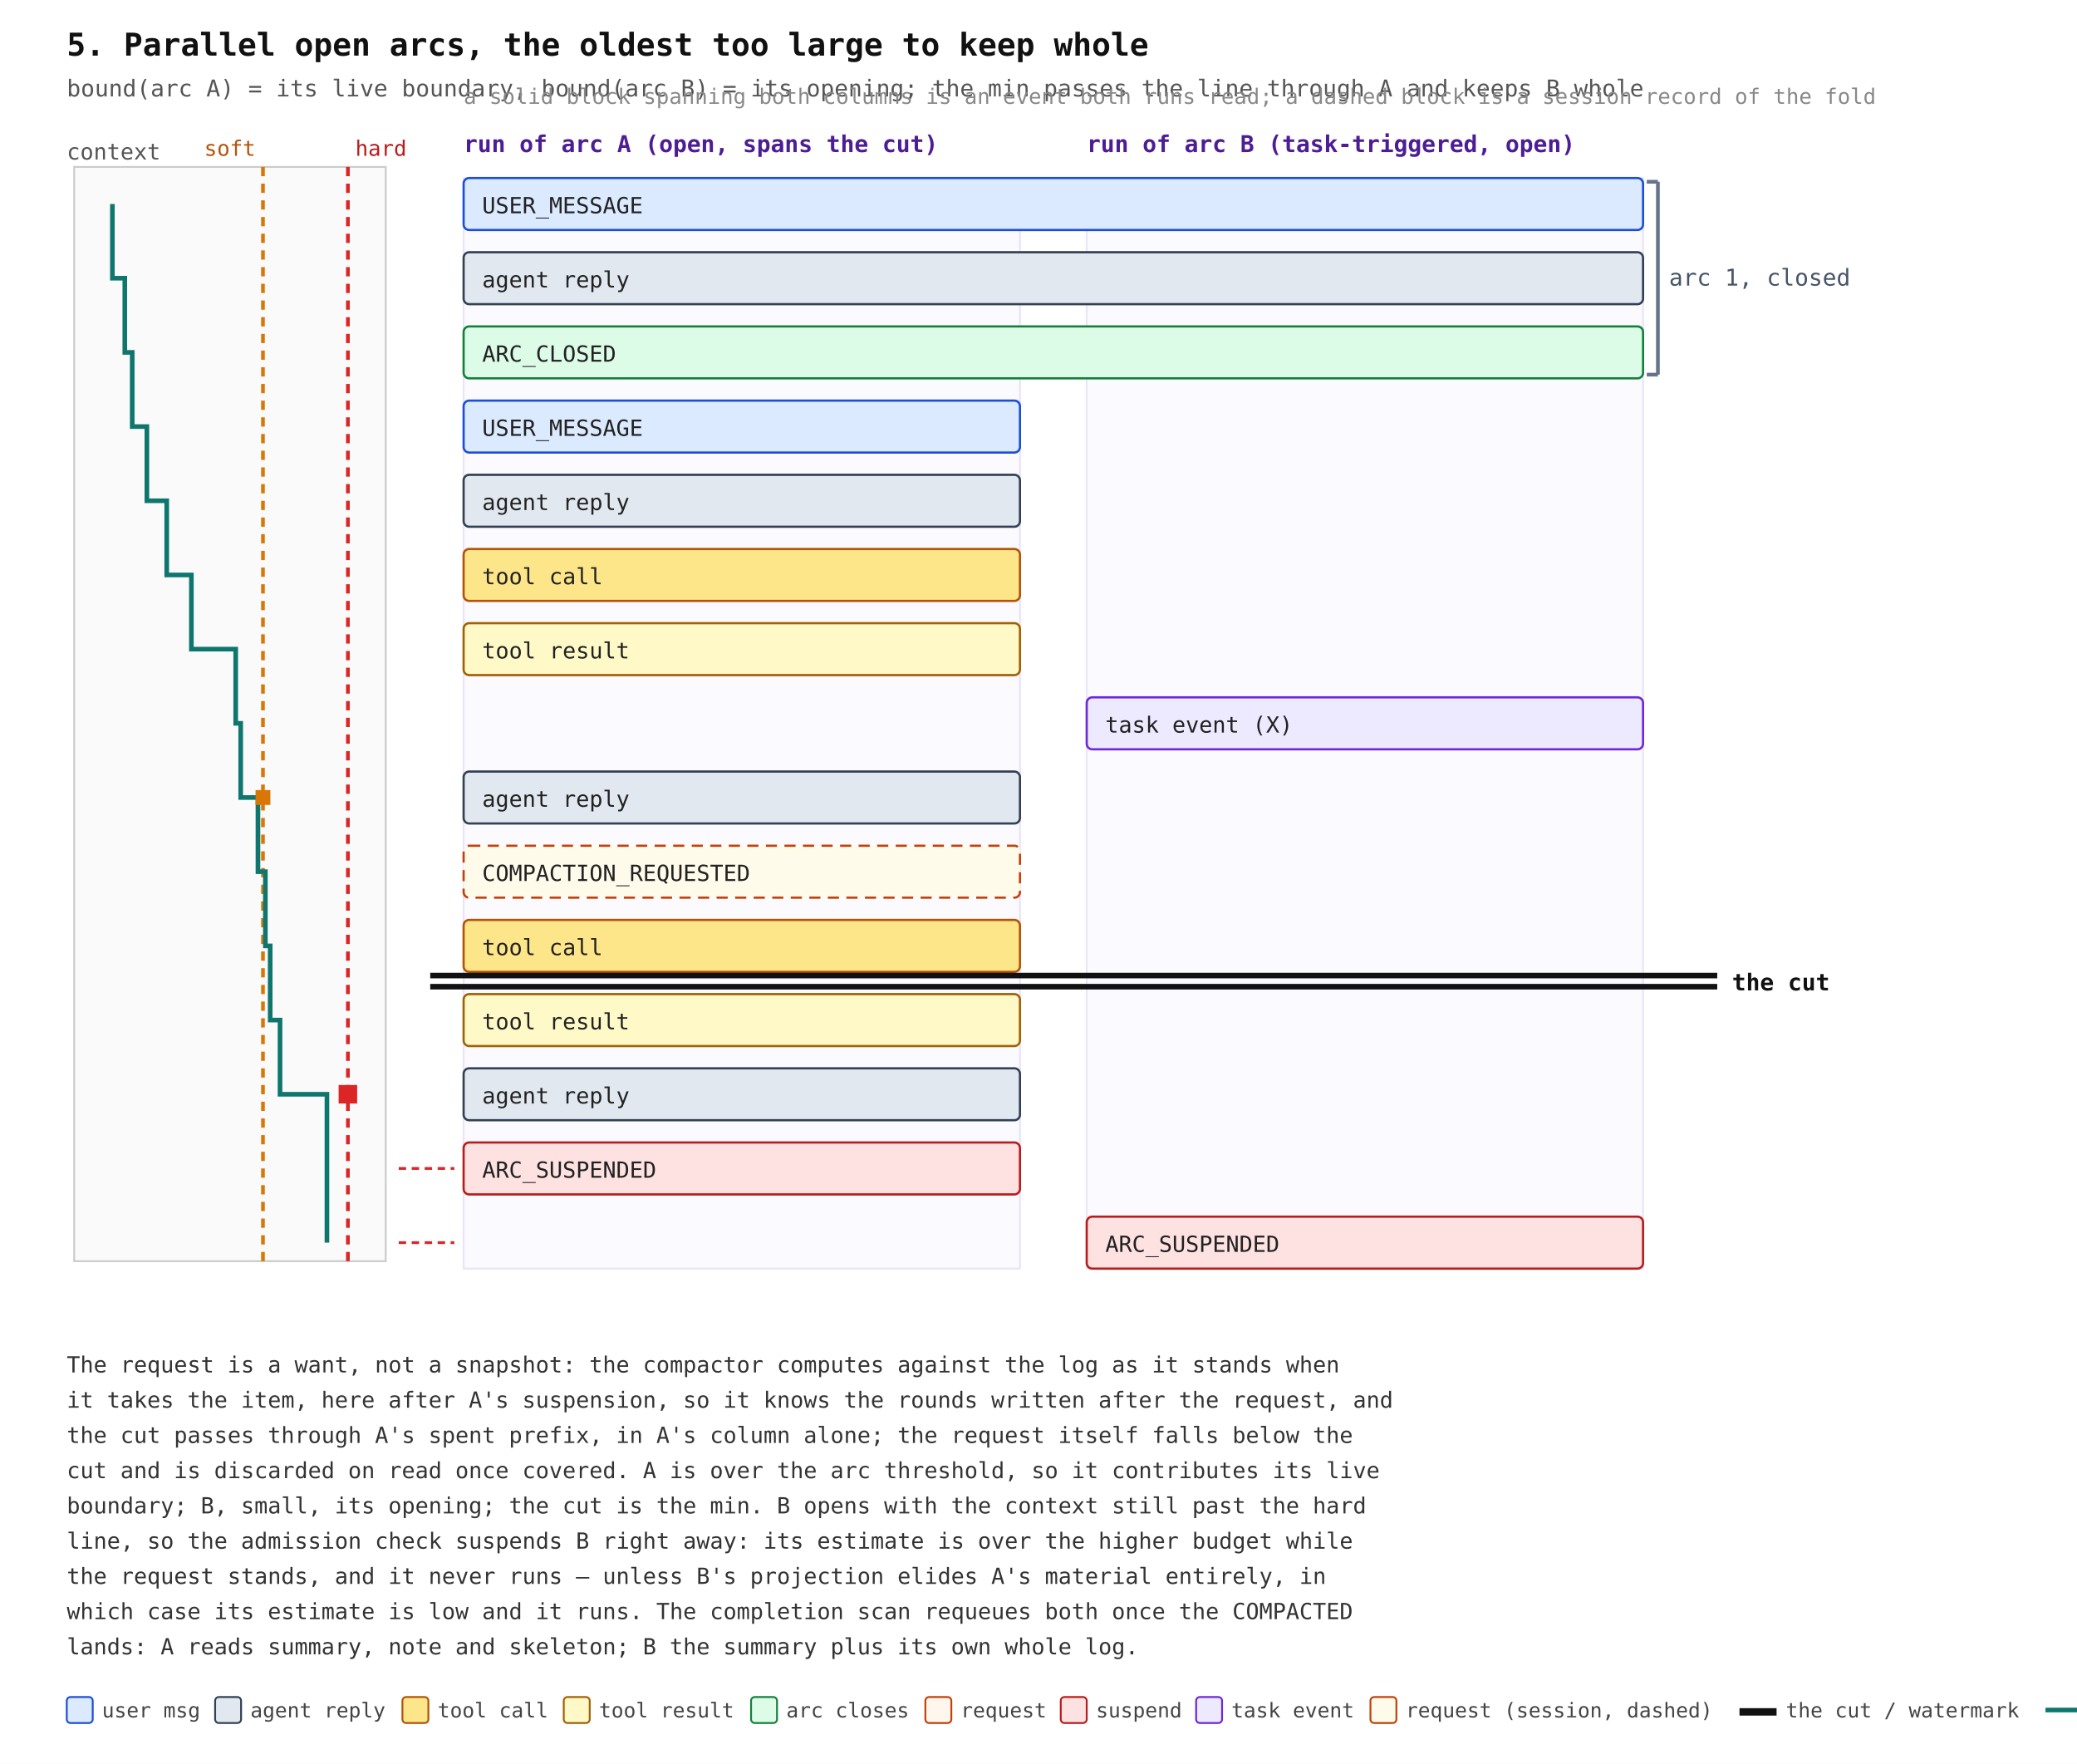
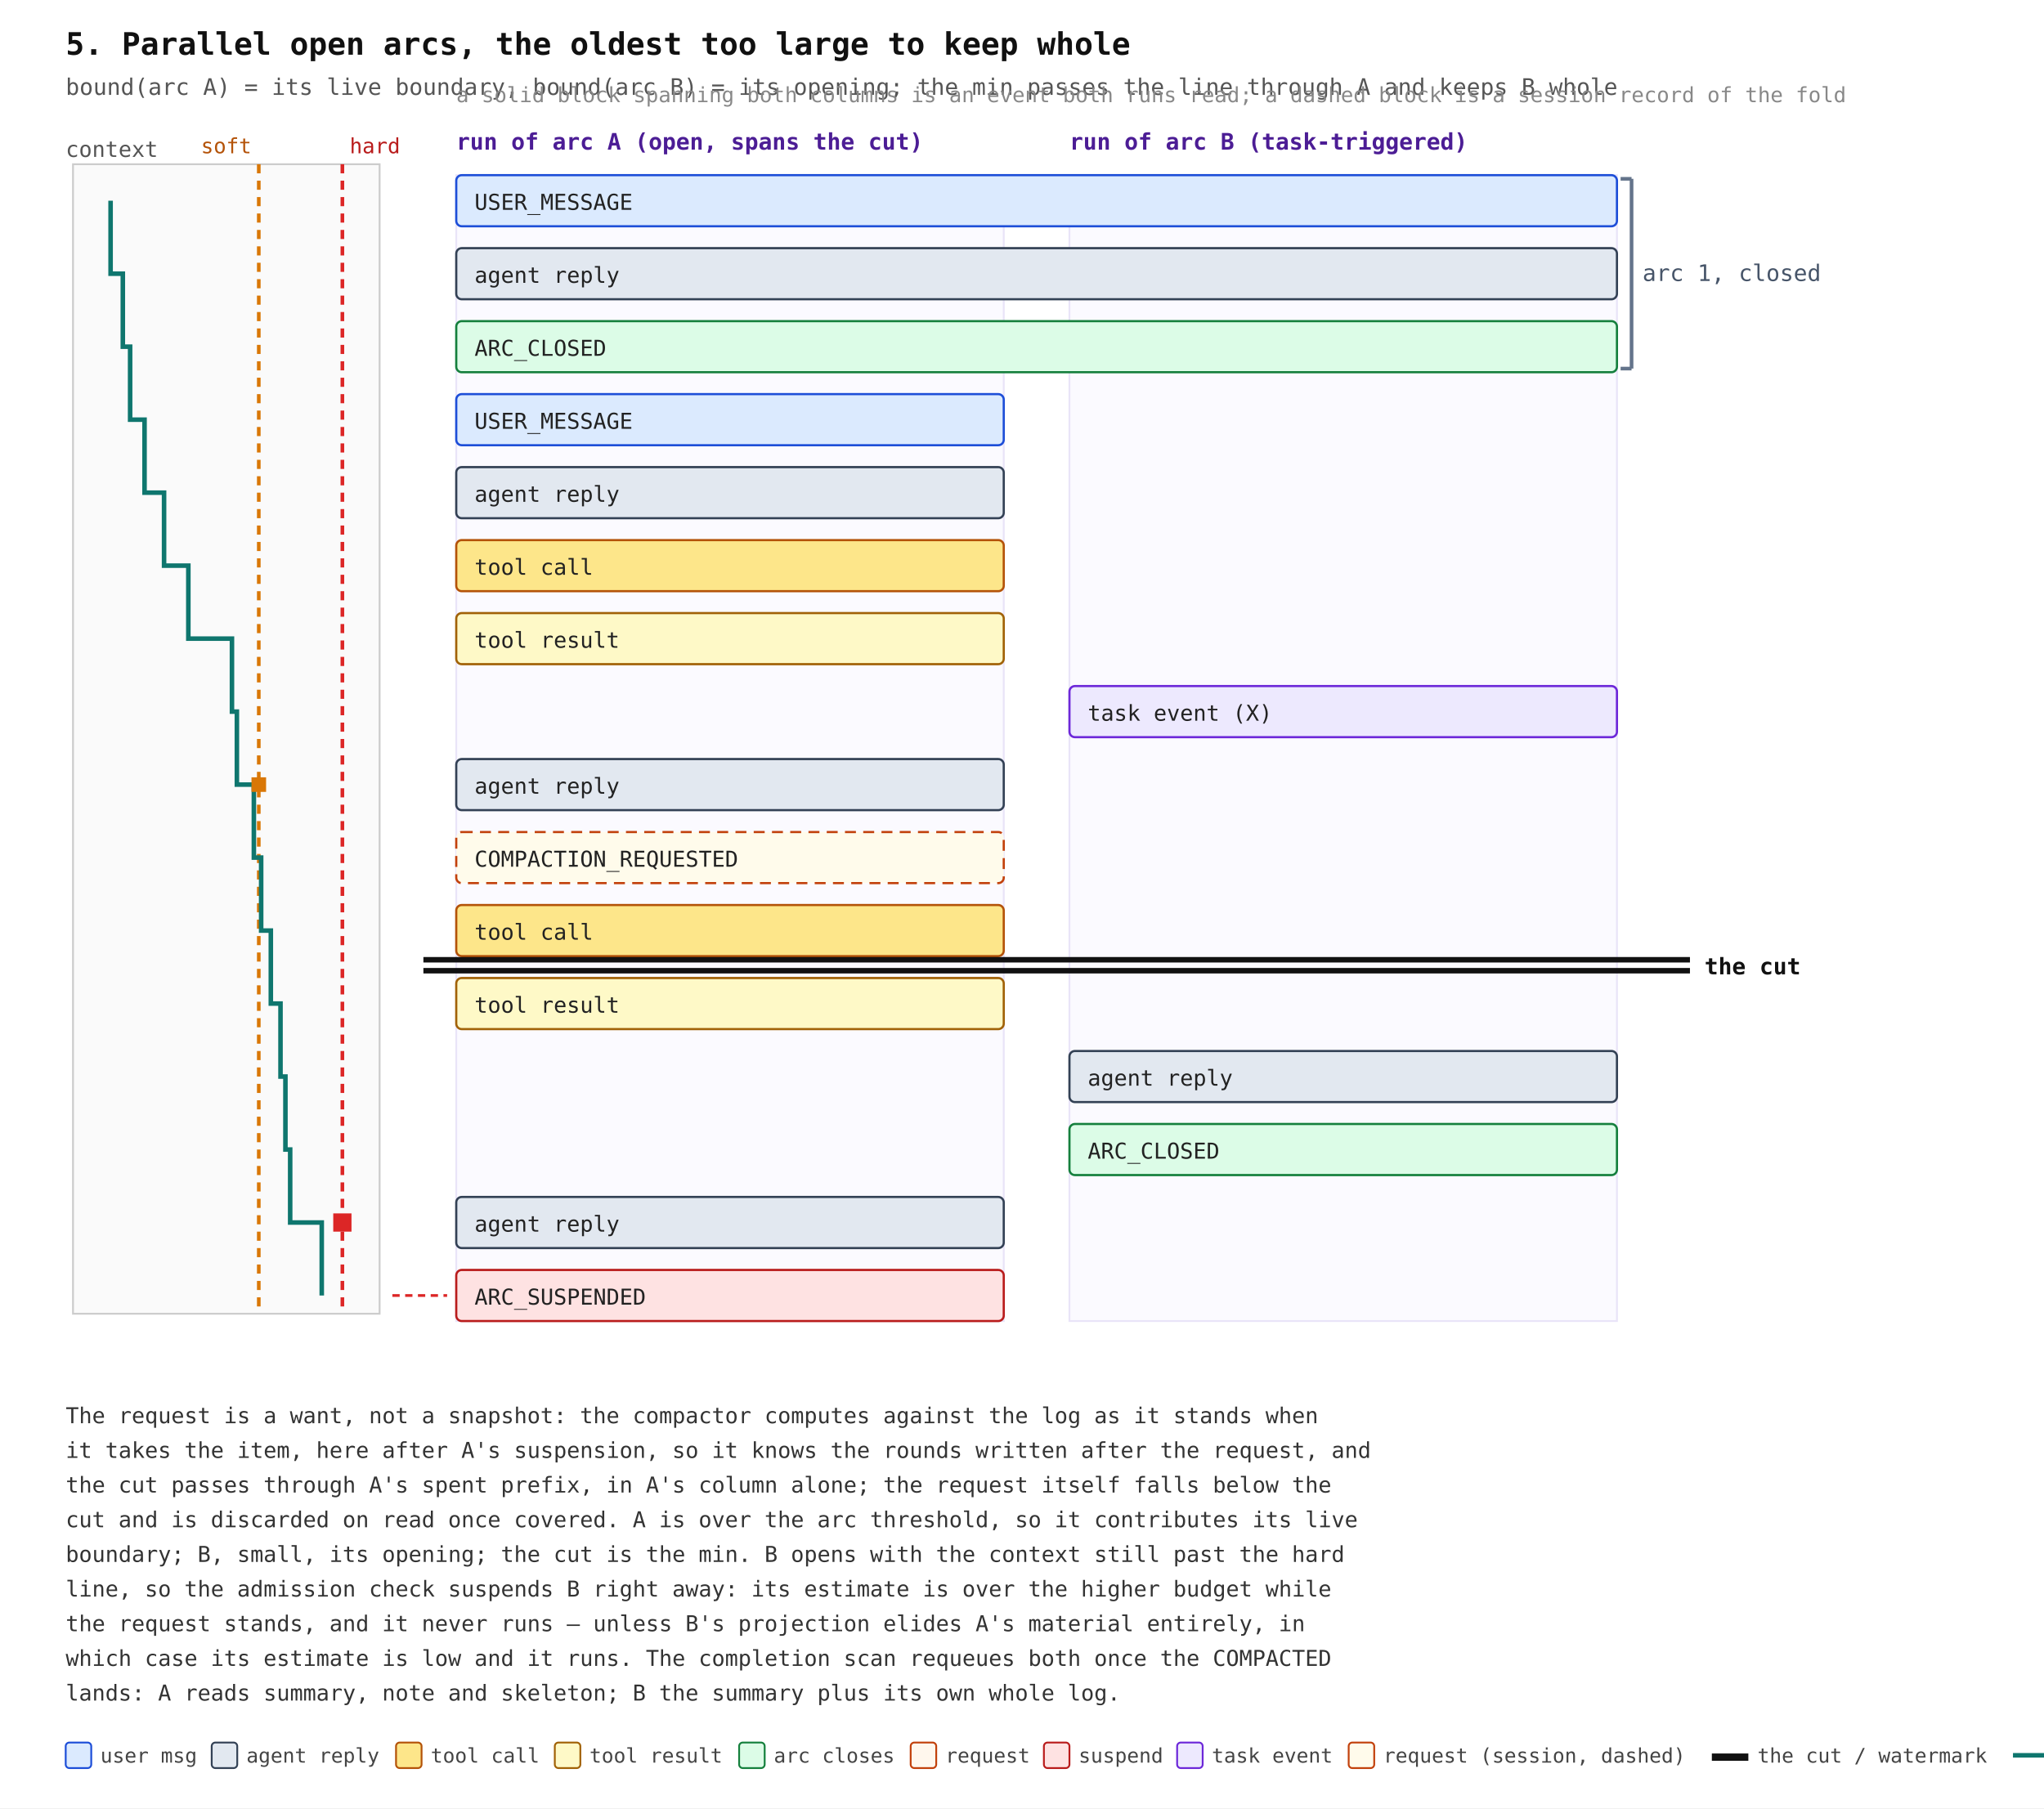
- <svg xmlns="http://www.w3.org/2000/svg" viewBox="0 0 1120 951" width="1120" font-family="ui-monospace, Menlo, Consolas, monospace">
+ <svg xmlns="http://www.w3.org/2000/svg" viewBox="0 0 1120 991" width="1120" font-family="ui-monospace, Menlo, Consolas, monospace">
  <rect width="100%" height="100%" fill="white" />
  <text x="36" y="30" font-size="17" font-weight="bold" fill="#111">5. Parallel open arcs, the oldest too large to keep whole</text>
  <text x="36" y="52" font-size="12.5" fill="#555">bound(arc A) = its live boundary, bound(arc B) = its opening; the min passes the line through A and keeps B whole</text>
  <text x="250" y="56" font-size="11.5" fill="#888">a solid block spanning both columns is an event both runs read; a dashed block is a session record of the fold</text>
  <text x="250" y="82" font-size="12.5" font-weight="bold" fill="#4c1d95">run of arc A (open, spans the cut)</text>
-   <rect x="250" y="96" width="300" height="588" fill="#fbfaff" stroke="#e9e4f8" />
-   <text x="586" y="82" font-size="12.5" font-weight="bold" fill="#4c1d95">run of arc B (task-triggered, open)</text>
-   <rect x="586" y="96" width="300" height="588" fill="#fbfaff" stroke="#e9e4f8" />
+   <rect x="250" y="96" width="300" height="628" fill="#fbfaff" stroke="#e9e4f8" />
+   <text x="586" y="82" font-size="12.5" font-weight="bold" fill="#4c1d95">run of arc B (task-triggered)</text>
+   <rect x="586" y="96" width="300" height="628" fill="#fbfaff" stroke="#e9e4f8" />
  <text x="36" y="86" font-size="12" fill="#555">context</text>
-   <rect x="40" y="90" width="168" height="590" fill="#fafafa" stroke="#ccc" />
-   <line x1="141.8" y1="90" x2="141.8" y2="680" stroke="#d97706" stroke-width="2" stroke-dasharray="5,4" />
-   <line x1="187.6" y1="90" x2="187.6" y2="680" stroke="#dc2626" stroke-width="2" stroke-dasharray="5,4" />
+   <rect x="40" y="90" width="168" height="630" fill="#fafafa" stroke="#ccc" />
+   <line x1="141.8" y1="90" x2="141.8" y2="720" stroke="#d97706" stroke-width="2" stroke-dasharray="5,4" />
+   <line x1="187.6" y1="90" x2="187.6" y2="720" stroke="#dc2626" stroke-width="2" stroke-dasharray="5,4" />
  <text x="137.8" y="84" font-size="11.5" fill="#b45309" text-anchor="end">soft</text>
  <text x="191.6" y="84" font-size="11.5" fill="#b91c1c">hard</text>
-   <polyline points="60.6,110.0 60.6,150.0 67.3,150.0 67.3,190.0 71.3,190.0 71.3,230.0 79.2,230.0 79.2,270.0 89.9,270.0 89.9,310.0 103.2,310.0 103.2,350.0 127.1,350.0 127.1,390.0 129.8,390.0 129.8,430.0 139.1,430.0 139.1,470.0 143.1,470.0 143.1,510.0 145.7,510.0 145.7,550.0 151.0,550.0 151.0,590.0 176.3,590.0 176.3,630.0 176.3,630.0 176.3,670.0 176.3,670.0" fill="none" stroke="#0f766e" stroke-width="2.5" />
+   <polyline points="60.6,110.0 60.6,150.0 67.3,150.0 67.3,190.0 71.3,190.0 71.3,230.0 79.2,230.0 79.2,270.0 89.9,270.0 89.9,310.0 103.2,310.0 103.2,350.0 127.1,350.0 127.1,390.0 129.8,390.0 129.8,430.0 139.1,430.0 139.1,470.0 143.1,470.0 143.1,510.0 148.4,510.0 148.4,550.0 153.7,550.0 153.7,590.0 156.4,590.0 156.4,630.0 159.0,630.0 159.0,670.0 176.3,670.0 176.3,710.0 176.3,710.0" fill="none" stroke="#0f766e" stroke-width="2.5" />
  <rect x="137.8" y="426.0" width="8" height="8" fill="#d97706" />
-   <rect x="182.6" y="585.0" width="10" height="10" fill="#dc2626" />
+   <rect x="182.6" y="665.0" width="10" height="10" fill="#dc2626" />
  <rect x="250" y="96" width="636" height="28" rx="3" fill="#dbeafe" stroke="#1d4ed8" stroke-width="1.2" />
  <text x="260" y="115" font-size="12" fill="#222">USER_MESSAGE</text>
  <rect x="250" y="136" width="636" height="28" rx="3" fill="#e2e8f0" stroke="#334155" stroke-width="1.2" />
  <text x="260" y="155" font-size="12" fill="#222">agent reply</text>
  <rect x="250" y="176" width="636" height="28" rx="3" fill="#dcfce7" stroke="#15803d" stroke-width="1.2" />
  <text x="260" y="195" font-size="12" fill="#222">ARC_CLOSED</text>
  <rect x="250" y="216" width="300" height="28" rx="3" fill="#dbeafe" stroke="#1d4ed8" stroke-width="1.2" />
  <text x="260" y="235" font-size="12" fill="#222">USER_MESSAGE</text>
  <rect x="250" y="256" width="300" height="28" rx="3" fill="#e2e8f0" stroke="#334155" stroke-width="1.2" />
  <text x="260" y="275" font-size="12" fill="#222">agent reply</text>
  <rect x="250" y="296" width="300" height="28" rx="3" fill="#fde68a" stroke="#b45309" stroke-width="1.2" />
  <text x="260" y="315" font-size="12" fill="#222">tool call</text>
  <rect x="250" y="336" width="300" height="28" rx="3" fill="#fef9c7" stroke="#a16207" stroke-width="1.2" />
  <text x="260" y="355" font-size="12" fill="#222">tool result</text>
  <rect x="586" y="376" width="300" height="28" rx="3" fill="#ede9fe" stroke="#6d28d9" stroke-width="1.2" />
  <text x="596" y="395" font-size="12" fill="#222">task event (X)</text>
  <rect x="250" y="416" width="300" height="28" rx="3" fill="#e2e8f0" stroke="#334155" stroke-width="1.2" />
  <text x="260" y="435" font-size="12" fill="#222">agent reply</text>
  <rect x="250" y="456" width="300" height="28" rx="3" fill="#fffbeb" stroke="#c2410c" stroke-width="1.2" stroke-dasharray="6,4" />
  <text x="260" y="475" font-size="12" fill="#222">COMPACTION_REQUESTED</text>
  <rect x="250" y="496" width="300" height="28" rx="3" fill="#fde68a" stroke="#b45309" stroke-width="1.2" />
  <text x="260" y="515" font-size="12" fill="#222">tool call</text>
  <rect x="250" y="536" width="300" height="28" rx="3" fill="#fef9c7" stroke="#a16207" stroke-width="1.2" />
  <text x="260" y="555" font-size="12" fill="#222">tool result</text>
-   <rect x="250" y="576" width="300" height="28" rx="3" fill="#e2e8f0" stroke="#334155" stroke-width="1.2" />
-   <text x="260" y="595" font-size="12" fill="#222">agent reply</text>
-   <rect x="250" y="616" width="300" height="28" rx="3" fill="#fee2e2" stroke="#b91c1c" stroke-width="1.2" />
-   <text x="260" y="635" font-size="12" fill="#222">ARC_SUSPENDED</text>
-   <rect x="586" y="656" width="300" height="28" rx="3" fill="#fee2e2" stroke="#b91c1c" stroke-width="1.2" />
-   <text x="596" y="675" font-size="12" fill="#222">ARC_SUSPENDED</text>
-   <path d="M 215 630 H 245" stroke="#dc2626" stroke-width="1.5" stroke-dasharray="4,3" />
-   <path d="M 215 670 H 245" stroke="#dc2626" stroke-width="1.5" stroke-dasharray="4,3" />
+   <rect x="586" y="576" width="300" height="28" rx="3" fill="#e2e8f0" stroke="#334155" stroke-width="1.2" />
+   <text x="596" y="595" font-size="12" fill="#222">agent reply</text>
+   <rect x="586" y="616" width="300" height="28" rx="3" fill="#dcfce7" stroke="#15803d" stroke-width="1.2" />
+   <text x="596" y="635" font-size="12" fill="#222">ARC_CLOSED</text>
+   <rect x="250" y="656" width="300" height="28" rx="3" fill="#e2e8f0" stroke="#334155" stroke-width="1.2" />
+   <text x="260" y="675" font-size="12" fill="#222">agent reply</text>
+   <rect x="250" y="696" width="300" height="28" rx="3" fill="#fee2e2" stroke="#b91c1c" stroke-width="1.2" />
+   <text x="260" y="715" font-size="12" fill="#222">ARC_SUSPENDED</text>
+   <path d="M 215 710 H 245" stroke="#dc2626" stroke-width="1.5" stroke-dasharray="4,3" />
  <path d="M 894 98 V 202" stroke="#64748b" stroke-width="2" fill="none" />
  <path d="M 888 98 H 894 M 888 202 H 894" stroke="#64748b" stroke-width="2" fill="none" />
  <text x="900" y="154.0" font-size="12.5" fill="#475569">arc 1, closed</text>
  <line x1="232" y1="526" x2="926" y2="526" stroke="#111" stroke-width="3" />
  <line x1="232" y1="532" x2="926" y2="532" stroke="#111" stroke-width="3" />
  <text x="934" y="534" font-size="12.5" font-weight="bold" fill="#111">the cut</text>
-   <text x="36" y="740" font-size="12" fill="#333">The request is a want, not a snapshot: the compactor computes against the log as it stands when</text>
-   <text x="36" y="759" font-size="12" fill="#333">it takes the item, here after A's suspension, so it knows the rounds written after the request, and</text>
-   <text x="36" y="778" font-size="12" fill="#333">the cut passes through A's spent prefix, in A's column alone; the request itself falls below the</text>
-   <text x="36" y="797" font-size="12" fill="#333">cut and is discarded on read once covered. A is over the arc threshold, so it contributes its live</text>
-   <text x="36" y="816" font-size="12" fill="#333">boundary; B, small, its opening; the cut is the min. B opens with the context still past the hard</text>
-   <text x="36" y="835" font-size="12" fill="#333">line, so the admission check suspends B right away: its estimate is over the higher budget while</text>
-   <text x="36" y="854" font-size="12" fill="#333">the request stands, and it never runs — unless B's projection elides A's material entirely, in</text>
-   <text x="36" y="873" font-size="12" fill="#333">which case its estimate is low and it runs. The completion scan requeues both once the COMPACTED</text>
-   <text x="36" y="892" font-size="12" fill="#333">lands: A reads summary, note and skeleton; B the summary plus its own whole log.</text>
-   <rect x="36" y="915" width="14" height="14" rx="2" fill="#dbeafe" stroke="#1d4ed8" />
-   <text x="55" y="926" font-size="11" fill="#444">user msg</text>
-   <rect x="116" y="915" width="14" height="14" rx="2" fill="#e2e8f0" stroke="#334155" />
-   <text x="135" y="926" font-size="11" fill="#444">agent reply</text>
-   <rect x="217" y="915" width="14" height="14" rx="2" fill="#fde68a" stroke="#b45309" />
-   <text x="236" y="926" font-size="11" fill="#444">tool call</text>
-   <rect x="304" y="915" width="14" height="14" rx="2" fill="#fef9c7" stroke="#a16207" />
-   <text x="323" y="926" font-size="11" fill="#444">tool result</text>
-   <rect x="405" y="915" width="14" height="14" rx="2" fill="#dcfce7" stroke="#15803d" />
-   <text x="424" y="926" font-size="11" fill="#444">arc closes</text>
-   <rect x="499" y="915" width="14" height="14" rx="2" fill="#fff7ed" stroke="#c2410c" />
-   <text x="518" y="926" font-size="11" fill="#444">request</text>
-   <rect x="572" y="915" width="14" height="14" rx="2" fill="#fee2e2" stroke="#b91c1c" />
-   <text x="591" y="926" font-size="11" fill="#444">suspend</text>
-   <rect x="645" y="915" width="14" height="14" rx="2" fill="#ede9fe" stroke="#6d28d9" />
-   <text x="664" y="926" font-size="11" fill="#444">task event</text>
-   <rect x="739" y="915" width="14" height="14" rx="2" fill="#fffbeb" stroke="#c2410c" />
-   <text x="758" y="926" font-size="11" fill="#444">request (session, dashed)</text>
-   <rect x="938" y="921" width="20" height="4" fill="#111" />
-   <text x="963" y="926" font-size="11" fill="#444">the cut / watermark</text>
-   <line x1="1103" y1="922" x2="1123" y2="922" stroke="#0f766e" stroke-width="2.5" />
-   <text x="1128" y="926" font-size="11" fill="#444">context estimate, one step per event</text>
+   <text x="36" y="780" font-size="12" fill="#333">The request is a want, not a snapshot: the compactor computes against the log as it stands when</text>
+   <text x="36" y="799" font-size="12" fill="#333">it takes the item, here after A's suspension, so it knows the rounds written after the request, and</text>
+   <text x="36" y="818" font-size="12" fill="#333">the cut passes through A's spent prefix, in A's column alone; the request itself falls below the</text>
+   <text x="36" y="837" font-size="12" fill="#333">cut and is discarded on read once covered. A is over the arc threshold, so it contributes its live</text>
+   <text x="36" y="856" font-size="12" fill="#333">boundary; B, small, its opening; the cut is the min. B opens with the context still past the hard</text>
+   <text x="36" y="875" font-size="12" fill="#333">line, so the admission check suspends B right away: its estimate is over the higher budget while</text>
+   <text x="36" y="894" font-size="12" fill="#333">the request stands, and it never runs — unless B's projection elides A's material entirely, in</text>
+   <text x="36" y="913" font-size="12" fill="#333">which case its estimate is low and it runs. The completion scan requeues both once the COMPACTED</text>
+   <text x="36" y="932" font-size="12" fill="#333">lands: A reads summary, note and skeleton; B the summary plus its own whole log.</text>
+   <rect x="36" y="955" width="14" height="14" rx="2" fill="#dbeafe" stroke="#1d4ed8" />
+   <text x="55" y="966" font-size="11" fill="#444">user msg</text>
+   <rect x="116" y="955" width="14" height="14" rx="2" fill="#e2e8f0" stroke="#334155" />
+   <text x="135" y="966" font-size="11" fill="#444">agent reply</text>
+   <rect x="217" y="955" width="14" height="14" rx="2" fill="#fde68a" stroke="#b45309" />
+   <text x="236" y="966" font-size="11" fill="#444">tool call</text>
+   <rect x="304" y="955" width="14" height="14" rx="2" fill="#fef9c7" stroke="#a16207" />
+   <text x="323" y="966" font-size="11" fill="#444">tool result</text>
+   <rect x="405" y="955" width="14" height="14" rx="2" fill="#dcfce7" stroke="#15803d" />
+   <text x="424" y="966" font-size="11" fill="#444">arc closes</text>
+   <rect x="499" y="955" width="14" height="14" rx="2" fill="#fff7ed" stroke="#c2410c" />
+   <text x="518" y="966" font-size="11" fill="#444">request</text>
+   <rect x="572" y="955" width="14" height="14" rx="2" fill="#fee2e2" stroke="#b91c1c" />
+   <text x="591" y="966" font-size="11" fill="#444">suspend</text>
+   <rect x="645" y="955" width="14" height="14" rx="2" fill="#ede9fe" stroke="#6d28d9" />
+   <text x="664" y="966" font-size="11" fill="#444">task event</text>
+   <rect x="739" y="955" width="14" height="14" rx="2" fill="#fffbeb" stroke="#c2410c" />
+   <text x="758" y="966" font-size="11" fill="#444">request (session, dashed)</text>
+   <rect x="938" y="961" width="20" height="4" fill="#111" />
+   <text x="963" y="966" font-size="11" fill="#444">the cut / watermark</text>
+   <line x1="1103" y1="962" x2="1123" y2="962" stroke="#0f766e" stroke-width="2.5" />
+   <text x="1128" y="966" font-size="11" fill="#444">context estimate, one step per event</text>
</svg>
